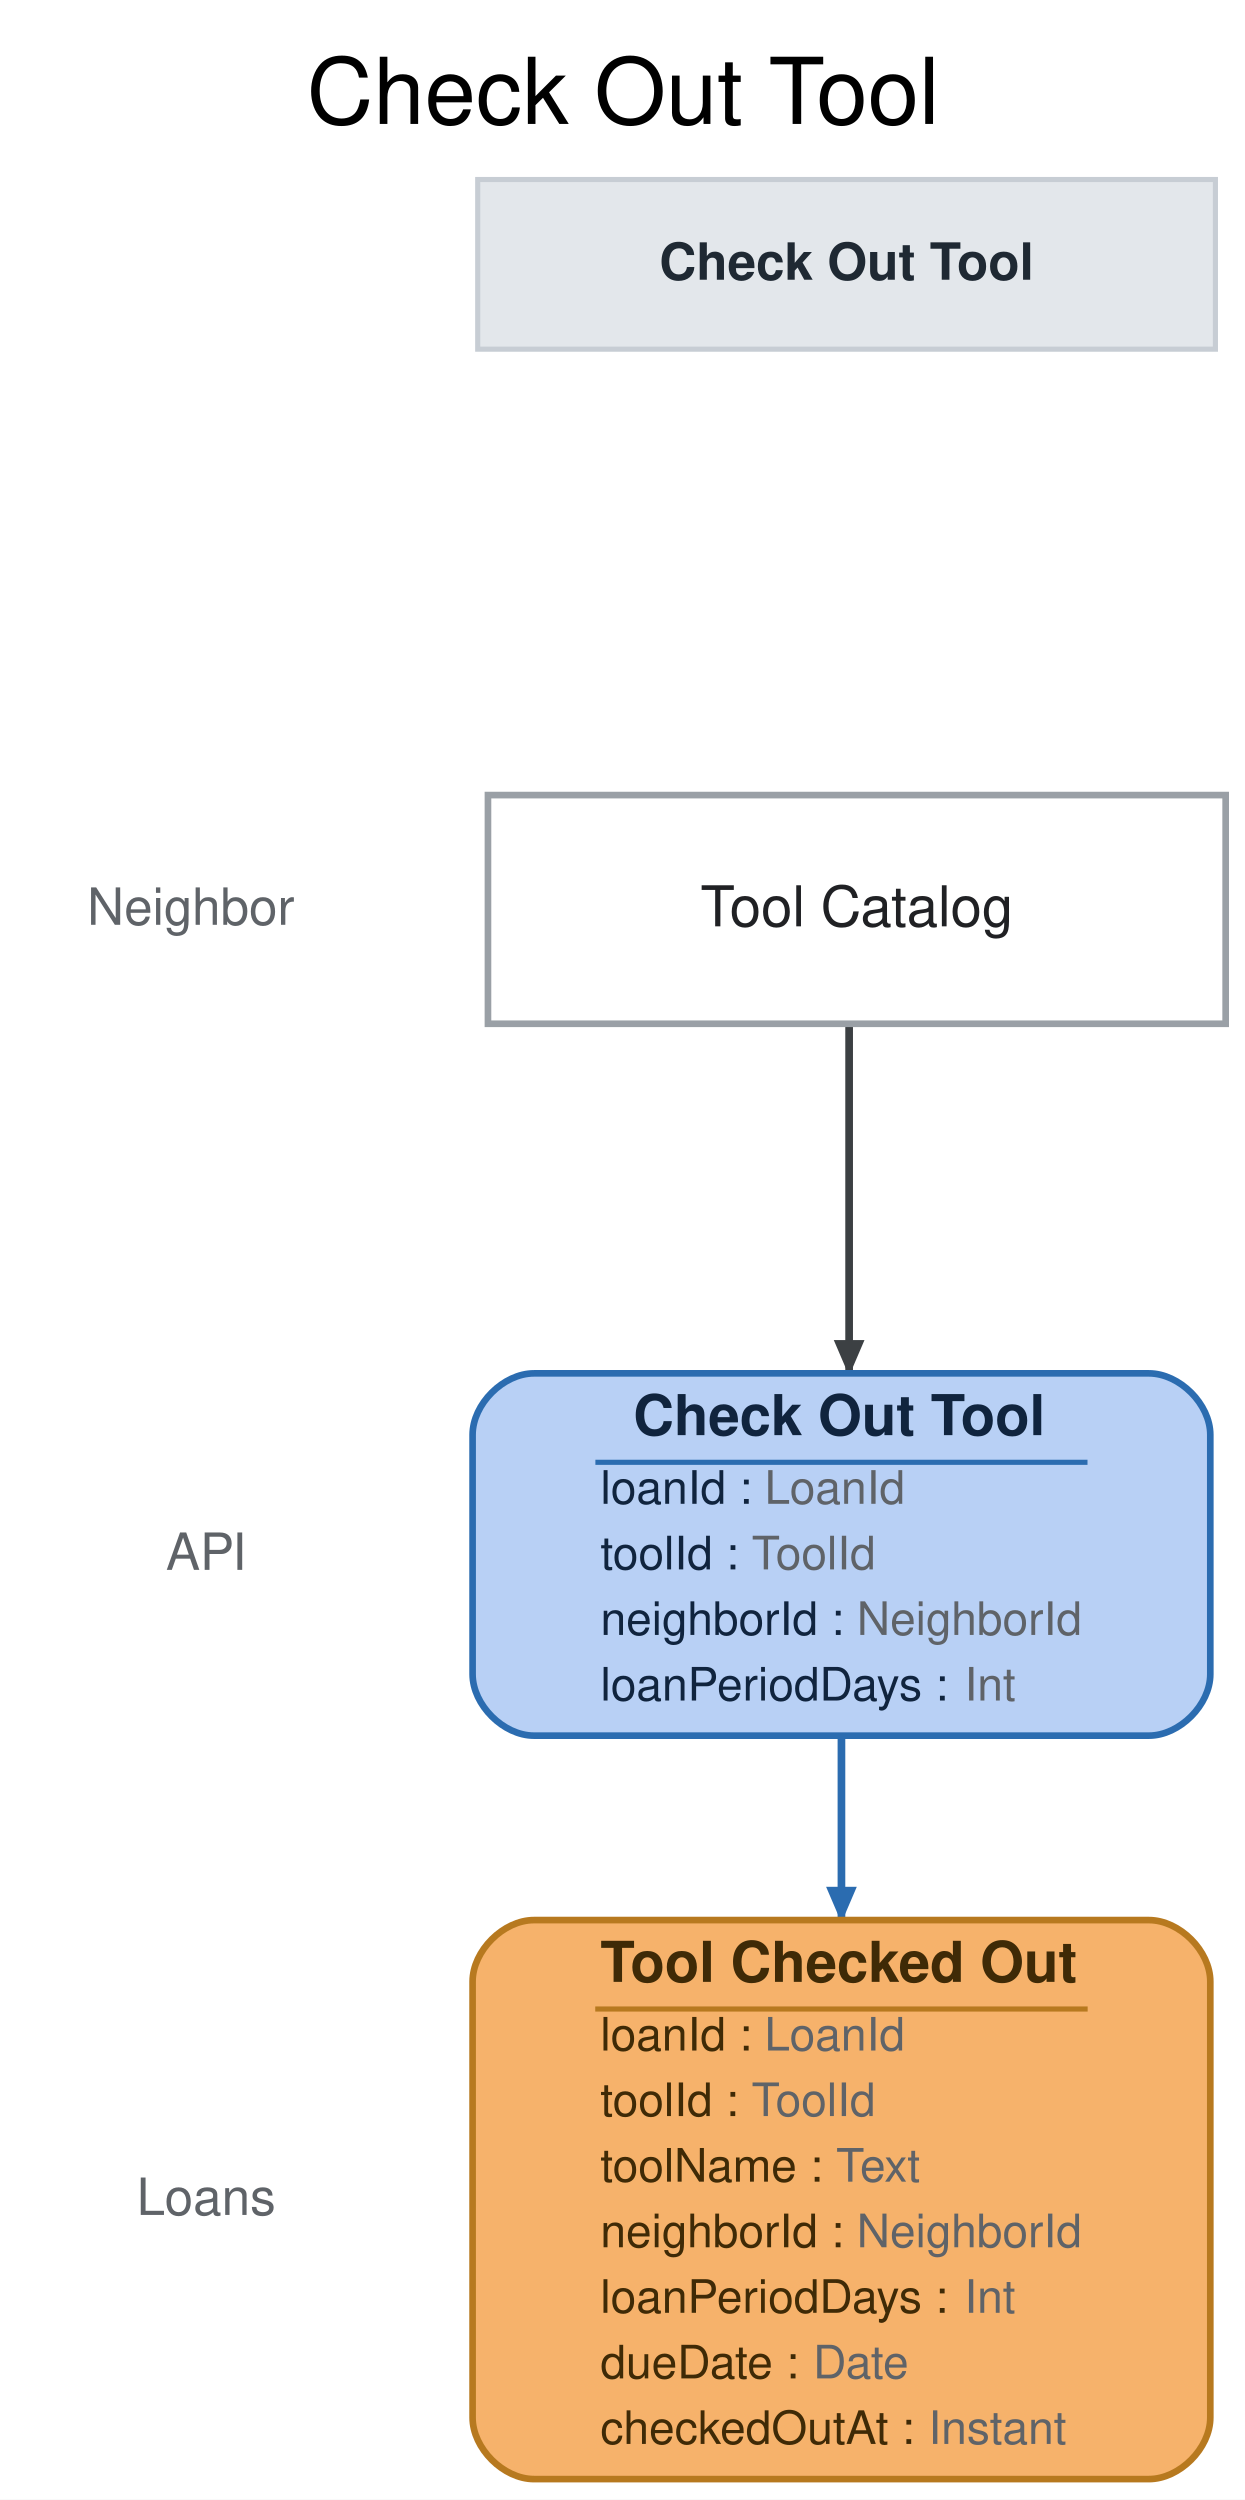
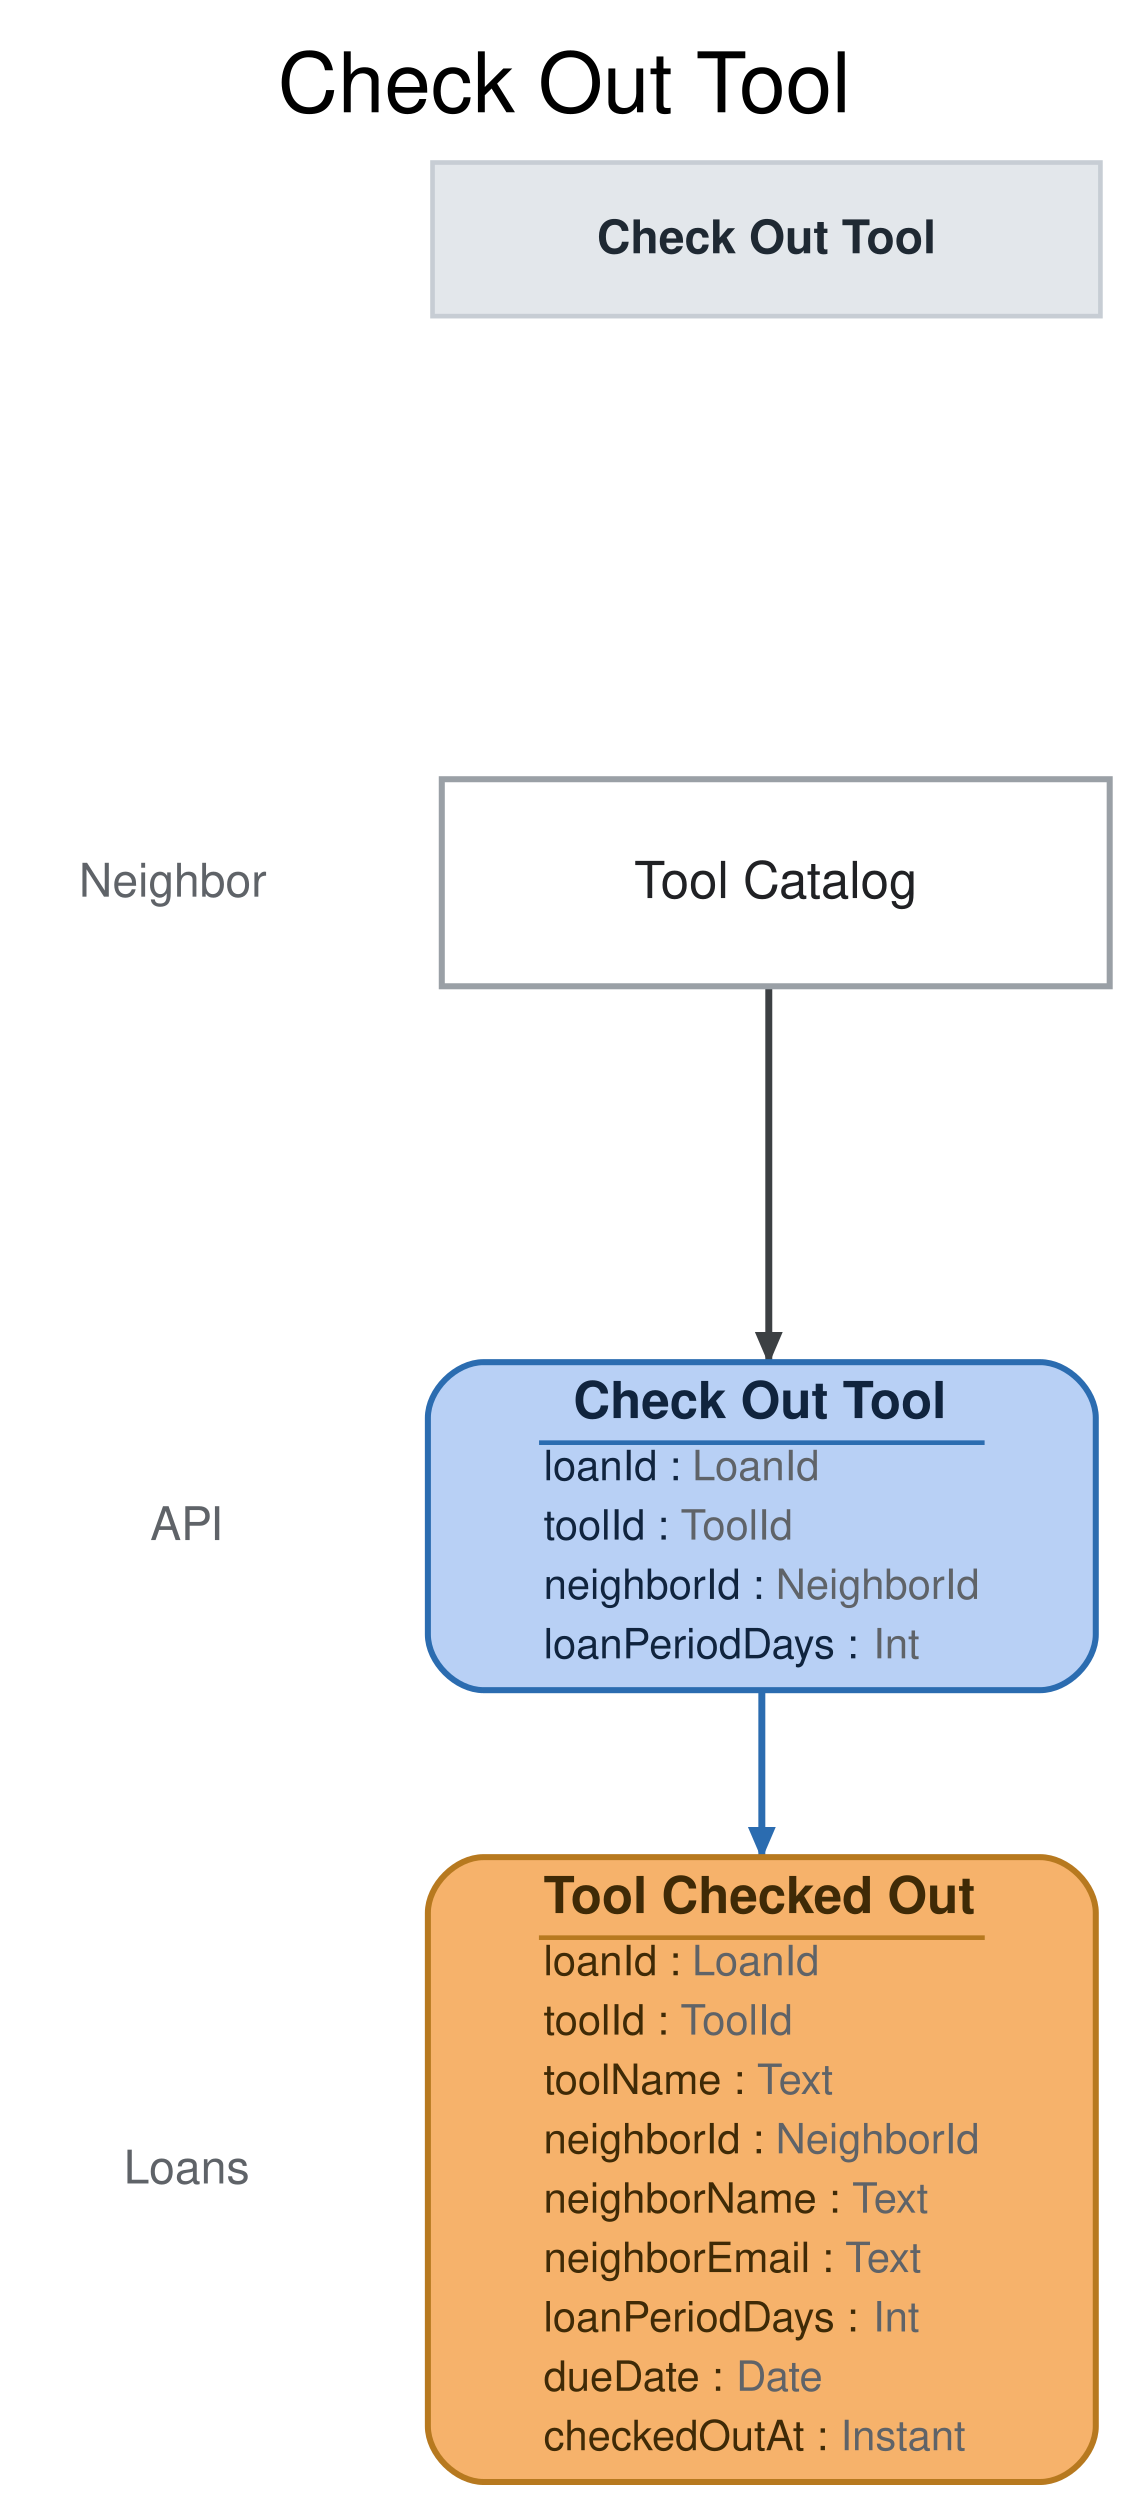
- <svg xmlns="http://www.w3.org/2000/svg" width="243pt" height="488pt" viewBox="0.00 0.00 243.00 488.00">
+ <svg xmlns="http://www.w3.org/2000/svg" width="243pt" height="539pt" viewBox="0.00 0.00 243.00 539.00">
  <defs>
    <marker id="em-arrow-3C4043" markerWidth="9" markerHeight="9" refX="6.5" refY="3" orient="auto" markerUnits="userSpaceOnUse">
      <path d="M0,0 L7,3 L0,6 Z" fill="#3C4043" />
    </marker>
    <marker id="em-arrow-2B6CB0" markerWidth="9" markerHeight="9" refX="6.5" refY="3" orient="auto" markerUnits="userSpaceOnUse">
      <path d="M0,0 L7,3 L0,6 Z" fill="#2B6CB0" />
    </marker>
  </defs>
  <style>.em-slice-dim{opacity:.15;transition:opacity .15s ease}</style>
-   <g id="graph0" class="graph" transform="scale(1 1) rotate(0) translate(4 483.92)">
-     <polygon fill="white" stroke="none" points="-4,4 -4,-483.92 239.25,-483.92 239.25,4 -4,4" />
-     <text xml:space="preserve" text-anchor="middle" x="117.63" y="-459.72" font-family="Helvetica,sans-Serif" font-size="18.00">Check Out Tool</text>
+   <g id="graph0" class="graph" transform="scale(1 1) rotate(0) translate(4 535.12)">
+     <polygon fill="white" stroke="none" points="-4,4 -4,-535.12 239.25,-535.12 239.25,4 -4,4" />
+     <text xml:space="preserve" text-anchor="middle" x="117.63" y="-510.92" font-family="Helvetica,sans-Serif" font-size="18.00">Check Out Tool</text>
    <g class="em-edges">
-       <path fill="none" stroke="#3C4043" stroke-width="1.5" d="M161.75,-284.08 L161.75,-215.84" marker-end="url(#em-arrow-3C4043)" />
-       <path fill="none" stroke="#2B6CB0" stroke-width="1.5" d="M160.25,-145.12 L160.25,-109.12" marker-end="url(#em-arrow-2B6CB0)" />
+       <path fill="none" stroke="#3C4043" stroke-width="1.5" d="M161.75,-322.48 L161.75,-241.44" marker-end="url(#em-arrow-3C4043)" />
+       <path fill="none" stroke="#2B6CB0" stroke-width="1.5" d="M160.25,-170.72 L160.25,-134.72" marker-end="url(#em-arrow-2B6CB0)" />
    </g>
    <g id="node1" class="node">
</g>
    <g id="node2" class="node">
-       <text xml:space="preserve" text-anchor="middle" x="33.25" y="-303.4" font-family="Helvetica,sans-Serif" font-size="10.00" fill="#5f6368">Neighbor</text>
+       <text xml:space="preserve" text-anchor="middle" x="33.25" y="-341.8" font-family="Helvetica,sans-Serif" font-size="10.00" fill="#5f6368">Neighbor</text>
    </g>
    <g id="node5" class="node">
-       <polygon fill="#e3e7eb" stroke="#c7cdd4" points="233.25,-448.88 89.25,-448.88 89.25,-415.76 233.25,-415.76 233.25,-448.88" />
-       <text xml:space="preserve" text-anchor="middle" x="161.25" y="-429.32" font-family="Helvetica,sans-Serif" font-weight="bold" font-size="10.00" fill="#1f2933">Check Out Tool</text>
+       <polygon fill="#e3e7eb" stroke="#c7cdd4" points="233.25,-500.08 89.25,-500.08 89.25,-466.96 233.25,-466.96 233.25,-500.08" />
+       <text xml:space="preserve" text-anchor="middle" x="161.25" y="-480.52" font-family="Helvetica,sans-Serif" font-weight="bold" font-size="10.00" fill="#1f2933">Check Out Tool</text>
    </g>
    <g id="node3" class="node">
-       <text xml:space="preserve" text-anchor="middle" x="36.25" y="-177.48" font-family="Helvetica,sans-Serif" font-size="10.00" fill="#5f6368">API</text>
+       <text xml:space="preserve" text-anchor="middle" x="36.25" y="-203.08" font-family="Helvetica,sans-Serif" font-size="10.00" fill="#5f6368">API</text>
    </g>
    <g data-slice="0" id="node6" class="node">
-       <polygon fill="#ffffff" stroke="#9aa0a6" stroke-width="1.3" points="235.25,-328.72 91.25,-328.72 91.25,-284.08 235.25,-284.08 235.25,-328.72" />
-       <text xml:space="preserve" text-anchor="middle" x="163.25" y="-303.1" font-family="Helvetica,sans-Serif" font-size="11.00" fill="#202124">Tool Catalog</text>
+       <polygon fill="#ffffff" stroke="#9aa0a6" stroke-width="1.3" points="235.25,-367.12 91.25,-367.12 91.25,-322.48 235.25,-322.48 235.25,-367.12" />
+       <text xml:space="preserve" text-anchor="middle" x="163.25" y="-341.5" font-family="Helvetica,sans-Serif" font-size="11.00" fill="#202124">Tool Catalog</text>
    </g>
    <g id="node4" class="node">
-       <text xml:space="preserve" text-anchor="middle" x="36.25" y="-51.56" font-family="Helvetica,sans-Serif" font-size="10.00" fill="#5f6368">Loans</text>
+       <text xml:space="preserve" text-anchor="middle" x="36.25" y="-64.36" font-family="Helvetica,sans-Serif" font-size="10.00" fill="#5f6368">Loans</text>
    </g>
    <g data-slice="0" id="node7" class="node">
-       <path fill="#b8d0f5" stroke="#2b6cb0" stroke-width="1.3" d="M220.25,-215.84C220.25,-215.84 100.25,-215.84 100.25,-215.84 94.25,-215.84 88.25,-209.84 88.25,-203.84 88.25,-203.84 88.25,-157.12 88.25,-157.12 88.25,-151.12 94.25,-145.12 100.25,-145.12 100.25,-145.12 220.25,-145.12 220.25,-145.12 226.25,-145.12 232.25,-151.12 232.25,-157.12 232.25,-157.12 232.25,-203.84 232.25,-203.84 232.25,-209.84 226.25,-215.84 220.25,-215.84" />
-       <polygon fill="#2b6cb0" stroke="#2b6cb0" points="112.22,-198.48 112.22,-198.48 208.28,-198.48 208.28,-198.48 112.22,-198.48" />
-       <text xml:space="preserve" text-anchor="start" x="119.61" y="-203.78" font-family="Helvetica,sans-Serif" font-weight="bold" font-size="11.00" fill="#10243e">Check Out Tool</text>
-       <text xml:space="preserve" text-anchor="start" x="113.22" y="-190.38" font-family="Helvetica,sans-Serif" font-size="9.00" fill="#10243e">loanId : </text>
-       <text xml:space="preserve" text-anchor="start" x="145.24" y="-190.38" font-family="Helvetica,sans-Serif" font-size="9.00" fill="#5f6368">LoanId</text>
-       <text xml:space="preserve" text-anchor="start" x="113.22" y="-177.58" font-family="Helvetica,sans-Serif" font-size="9.00" fill="#10243e">toolId : </text>
-       <text xml:space="preserve" text-anchor="start" x="142.74" y="-177.58" font-family="Helvetica,sans-Serif" font-size="9.00" fill="#5f6368">ToolId</text>
-       <text xml:space="preserve" text-anchor="start" x="113.22" y="-164.78" font-family="Helvetica,sans-Serif" font-size="9.00" fill="#10243e">neighborId : </text>
-       <text xml:space="preserve" text-anchor="start" x="163.25" y="-164.78" font-family="Helvetica,sans-Serif" font-size="9.00" fill="#5f6368">NeighborId</text>
-       <text xml:space="preserve" text-anchor="start" x="113.22" y="-151.98" font-family="Helvetica,sans-Serif" font-size="9.00" fill="#10243e">loanPeriodDays : </text>
-       <text xml:space="preserve" text-anchor="start" x="184.26" y="-151.98" font-family="Helvetica,sans-Serif" font-size="9.00" fill="#5f6368">Int</text>
+       <path fill="#b8d0f5" stroke="#2b6cb0" stroke-width="1.3" d="M220.25,-241.44C220.25,-241.44 100.25,-241.44 100.25,-241.44 94.25,-241.44 88.25,-235.44 88.25,-229.44 88.25,-229.44 88.25,-182.72 88.25,-182.72 88.25,-176.72 94.25,-170.72 100.25,-170.72 100.25,-170.72 220.25,-170.72 220.25,-170.72 226.25,-170.72 232.25,-176.72 232.25,-182.72 232.25,-182.72 232.25,-229.44 232.25,-229.44 232.25,-235.44 226.25,-241.44 220.25,-241.44" />
+       <polygon fill="#2b6cb0" stroke="#2b6cb0" points="112.22,-224.08 112.22,-224.08 208.28,-224.08 208.28,-224.08 112.22,-224.08" />
+       <text xml:space="preserve" text-anchor="start" x="119.61" y="-229.38" font-family="Helvetica,sans-Serif" font-weight="bold" font-size="11.00" fill="#10243e">Check Out Tool</text>
+       <text xml:space="preserve" text-anchor="start" x="113.22" y="-215.98" font-family="Helvetica,sans-Serif" font-size="9.00" fill="#10243e">loanId : </text>
+       <text xml:space="preserve" text-anchor="start" x="145.24" y="-215.98" font-family="Helvetica,sans-Serif" font-size="9.00" fill="#5f6368">LoanId</text>
+       <text xml:space="preserve" text-anchor="start" x="113.22" y="-203.18" font-family="Helvetica,sans-Serif" font-size="9.00" fill="#10243e">toolId : </text>
+       <text xml:space="preserve" text-anchor="start" x="142.74" y="-203.18" font-family="Helvetica,sans-Serif" font-size="9.00" fill="#5f6368">ToolId</text>
+       <text xml:space="preserve" text-anchor="start" x="113.22" y="-190.38" font-family="Helvetica,sans-Serif" font-size="9.00" fill="#10243e">neighborId : </text>
+       <text xml:space="preserve" text-anchor="start" x="163.25" y="-190.38" font-family="Helvetica,sans-Serif" font-size="9.00" fill="#5f6368">NeighborId</text>
+       <text xml:space="preserve" text-anchor="start" x="113.22" y="-177.58" font-family="Helvetica,sans-Serif" font-size="9.00" fill="#10243e">loanPeriodDays : </text>
+       <text xml:space="preserve" text-anchor="start" x="184.26" y="-177.58" font-family="Helvetica,sans-Serif" font-size="9.00" fill="#5f6368">Int</text>
    </g>
    <g data-slice="0" id="node8" class="node">
-       <path fill="#f6b26b" stroke="#b7791f" stroke-width="1.3" d="M220.25,-109.12C220.25,-109.12 100.25,-109.12 100.25,-109.12 94.25,-109.12 88.25,-103.12 88.25,-97.12 88.25,-97.12 88.25,-12 88.25,-12 88.25,-6 94.25,0 100.25,0 100.25,0 220.25,0 220.25,0 226.25,0 232.25,-6 232.25,-12 232.25,-12 232.25,-97.12 232.25,-97.12 232.25,-103.12 226.25,-109.12 220.25,-109.12" />
-       <polygon fill="#b7791f" stroke="#b7791f" points="112.19,-91.76 112.19,-91.76 208.31,-91.76 208.31,-91.76 112.19,-91.76" />
-       <text xml:space="preserve" text-anchor="start" x="113.19" y="-97.06" font-family="Helvetica,sans-Serif" font-weight="bold" font-size="11.00" fill="#3f2a06">Tool Checked Out</text>
-       <text xml:space="preserve" text-anchor="start" x="113.19" y="-83.66" font-family="Helvetica,sans-Serif" font-size="9.00" fill="#3f2a06">loanId : </text>
-       <text xml:space="preserve" text-anchor="start" x="145.21" y="-83.66" font-family="Helvetica,sans-Serif" font-size="9.00" fill="#5f6368">LoanId</text>
-       <text xml:space="preserve" text-anchor="start" x="113.19" y="-70.86" font-family="Helvetica,sans-Serif" font-size="9.00" fill="#3f2a06">toolId : </text>
-       <text xml:space="preserve" text-anchor="start" x="142.71" y="-70.86" font-family="Helvetica,sans-Serif" font-size="9.00" fill="#5f6368">ToolId</text>
-       <text xml:space="preserve" text-anchor="start" x="113.19" y="-58.06" font-family="Helvetica,sans-Serif" font-size="9.00" fill="#3f2a06">toolName : </text>
-       <text xml:space="preserve" text-anchor="start" x="159.21" y="-58.06" font-family="Helvetica,sans-Serif" font-size="9.00" fill="#5f6368">Text</text>
-       <text xml:space="preserve" text-anchor="start" x="113.19" y="-45.26" font-family="Helvetica,sans-Serif" font-size="9.00" fill="#3f2a06">neighborId : </text>
-       <text xml:space="preserve" text-anchor="start" x="163.23" y="-45.26" font-family="Helvetica,sans-Serif" font-size="9.00" fill="#5f6368">NeighborId</text>
+       <path fill="#f6b26b" stroke="#b7791f" stroke-width="1.3" d="M220.25,-134.72C220.25,-134.72 100.25,-134.72 100.25,-134.72 94.25,-134.72 88.25,-128.72 88.25,-122.72 88.25,-122.72 88.25,-12 88.25,-12 88.25,-6 94.25,0 100.25,0 100.25,0 220.25,0 220.25,0 226.25,0 232.25,-6 232.25,-12 232.25,-12 232.25,-122.72 232.25,-122.72 232.25,-128.72 226.25,-134.72 220.25,-134.72" />
+       <polygon fill="#b7791f" stroke="#b7791f" points="112.19,-117.36 112.19,-117.36 208.31,-117.36 208.31,-117.36 112.19,-117.36" />
+       <text xml:space="preserve" text-anchor="start" x="113.19" y="-122.66" font-family="Helvetica,sans-Serif" font-weight="bold" font-size="11.00" fill="#3f2a06">Tool Checked Out</text>
+       <text xml:space="preserve" text-anchor="start" x="113.19" y="-109.26" font-family="Helvetica,sans-Serif" font-size="9.00" fill="#3f2a06">loanId : </text>
+       <text xml:space="preserve" text-anchor="start" x="145.21" y="-109.26" font-family="Helvetica,sans-Serif" font-size="9.00" fill="#5f6368">LoanId</text>
+       <text xml:space="preserve" text-anchor="start" x="113.19" y="-96.46" font-family="Helvetica,sans-Serif" font-size="9.00" fill="#3f2a06">toolId : </text>
+       <text xml:space="preserve" text-anchor="start" x="142.71" y="-96.46" font-family="Helvetica,sans-Serif" font-size="9.00" fill="#5f6368">ToolId</text>
+       <text xml:space="preserve" text-anchor="start" x="113.19" y="-83.66" font-family="Helvetica,sans-Serif" font-size="9.00" fill="#3f2a06">toolName : </text>
+       <text xml:space="preserve" text-anchor="start" x="159.21" y="-83.66" font-family="Helvetica,sans-Serif" font-size="9.00" fill="#5f6368">Text</text>
+       <text xml:space="preserve" text-anchor="start" x="113.19" y="-70.86" font-family="Helvetica,sans-Serif" font-size="9.00" fill="#3f2a06">neighborId : </text>
+       <text xml:space="preserve" text-anchor="start" x="163.23" y="-70.86" font-family="Helvetica,sans-Serif" font-size="9.00" fill="#5f6368">NeighborId</text>
+       <text xml:space="preserve" text-anchor="start" x="113.19" y="-58.06" font-family="Helvetica,sans-Serif" font-size="9.00" fill="#3f2a06">neighborName : </text>
+       <text xml:space="preserve" text-anchor="start" x="179.73" y="-58.06" font-family="Helvetica,sans-Serif" font-size="9.00" fill="#5f6368">Text</text>
+       <text xml:space="preserve" text-anchor="start" x="113.19" y="-45.26" font-family="Helvetica,sans-Serif" font-size="9.00" fill="#3f2a06">neighborEmail : </text>
+       <text xml:space="preserve" text-anchor="start" x="178.23" y="-45.26" font-family="Helvetica,sans-Serif" font-size="9.00" fill="#5f6368">Text</text>
      <text xml:space="preserve" text-anchor="start" x="113.19" y="-32.46" font-family="Helvetica,sans-Serif" font-size="9.00" fill="#3f2a06">loanPeriodDays : </text>
      <text xml:space="preserve" text-anchor="start" x="184.23" y="-32.46" font-family="Helvetica,sans-Serif" font-size="9.00" fill="#5f6368">Int</text>
      <text xml:space="preserve" text-anchor="start" x="113.19" y="-19.66" font-family="Helvetica,sans-Serif" font-size="9.00" fill="#3f2a06">dueDate : </text>
      <text xml:space="preserve" text-anchor="start" x="154.72" y="-19.66" font-family="Helvetica,sans-Serif" font-size="9.00" fill="#5f6368">Date</text>
      <text xml:space="preserve" text-anchor="start" x="113.19" y="-6.86" font-family="Helvetica,sans-Serif" font-size="9.00" fill="#3f2a06">checkedOutAt : </text>
      <text xml:space="preserve" text-anchor="start" x="177.22" y="-6.86" font-family="Helvetica,sans-Serif" font-size="9.00" fill="#5f6368">Instant</text>
    </g>
    <g class="em-notes" />
    <g class="em-issues" />
    <g class="em-divergences" />
    <g class="em-loops-to" />
  </g>
</svg>
